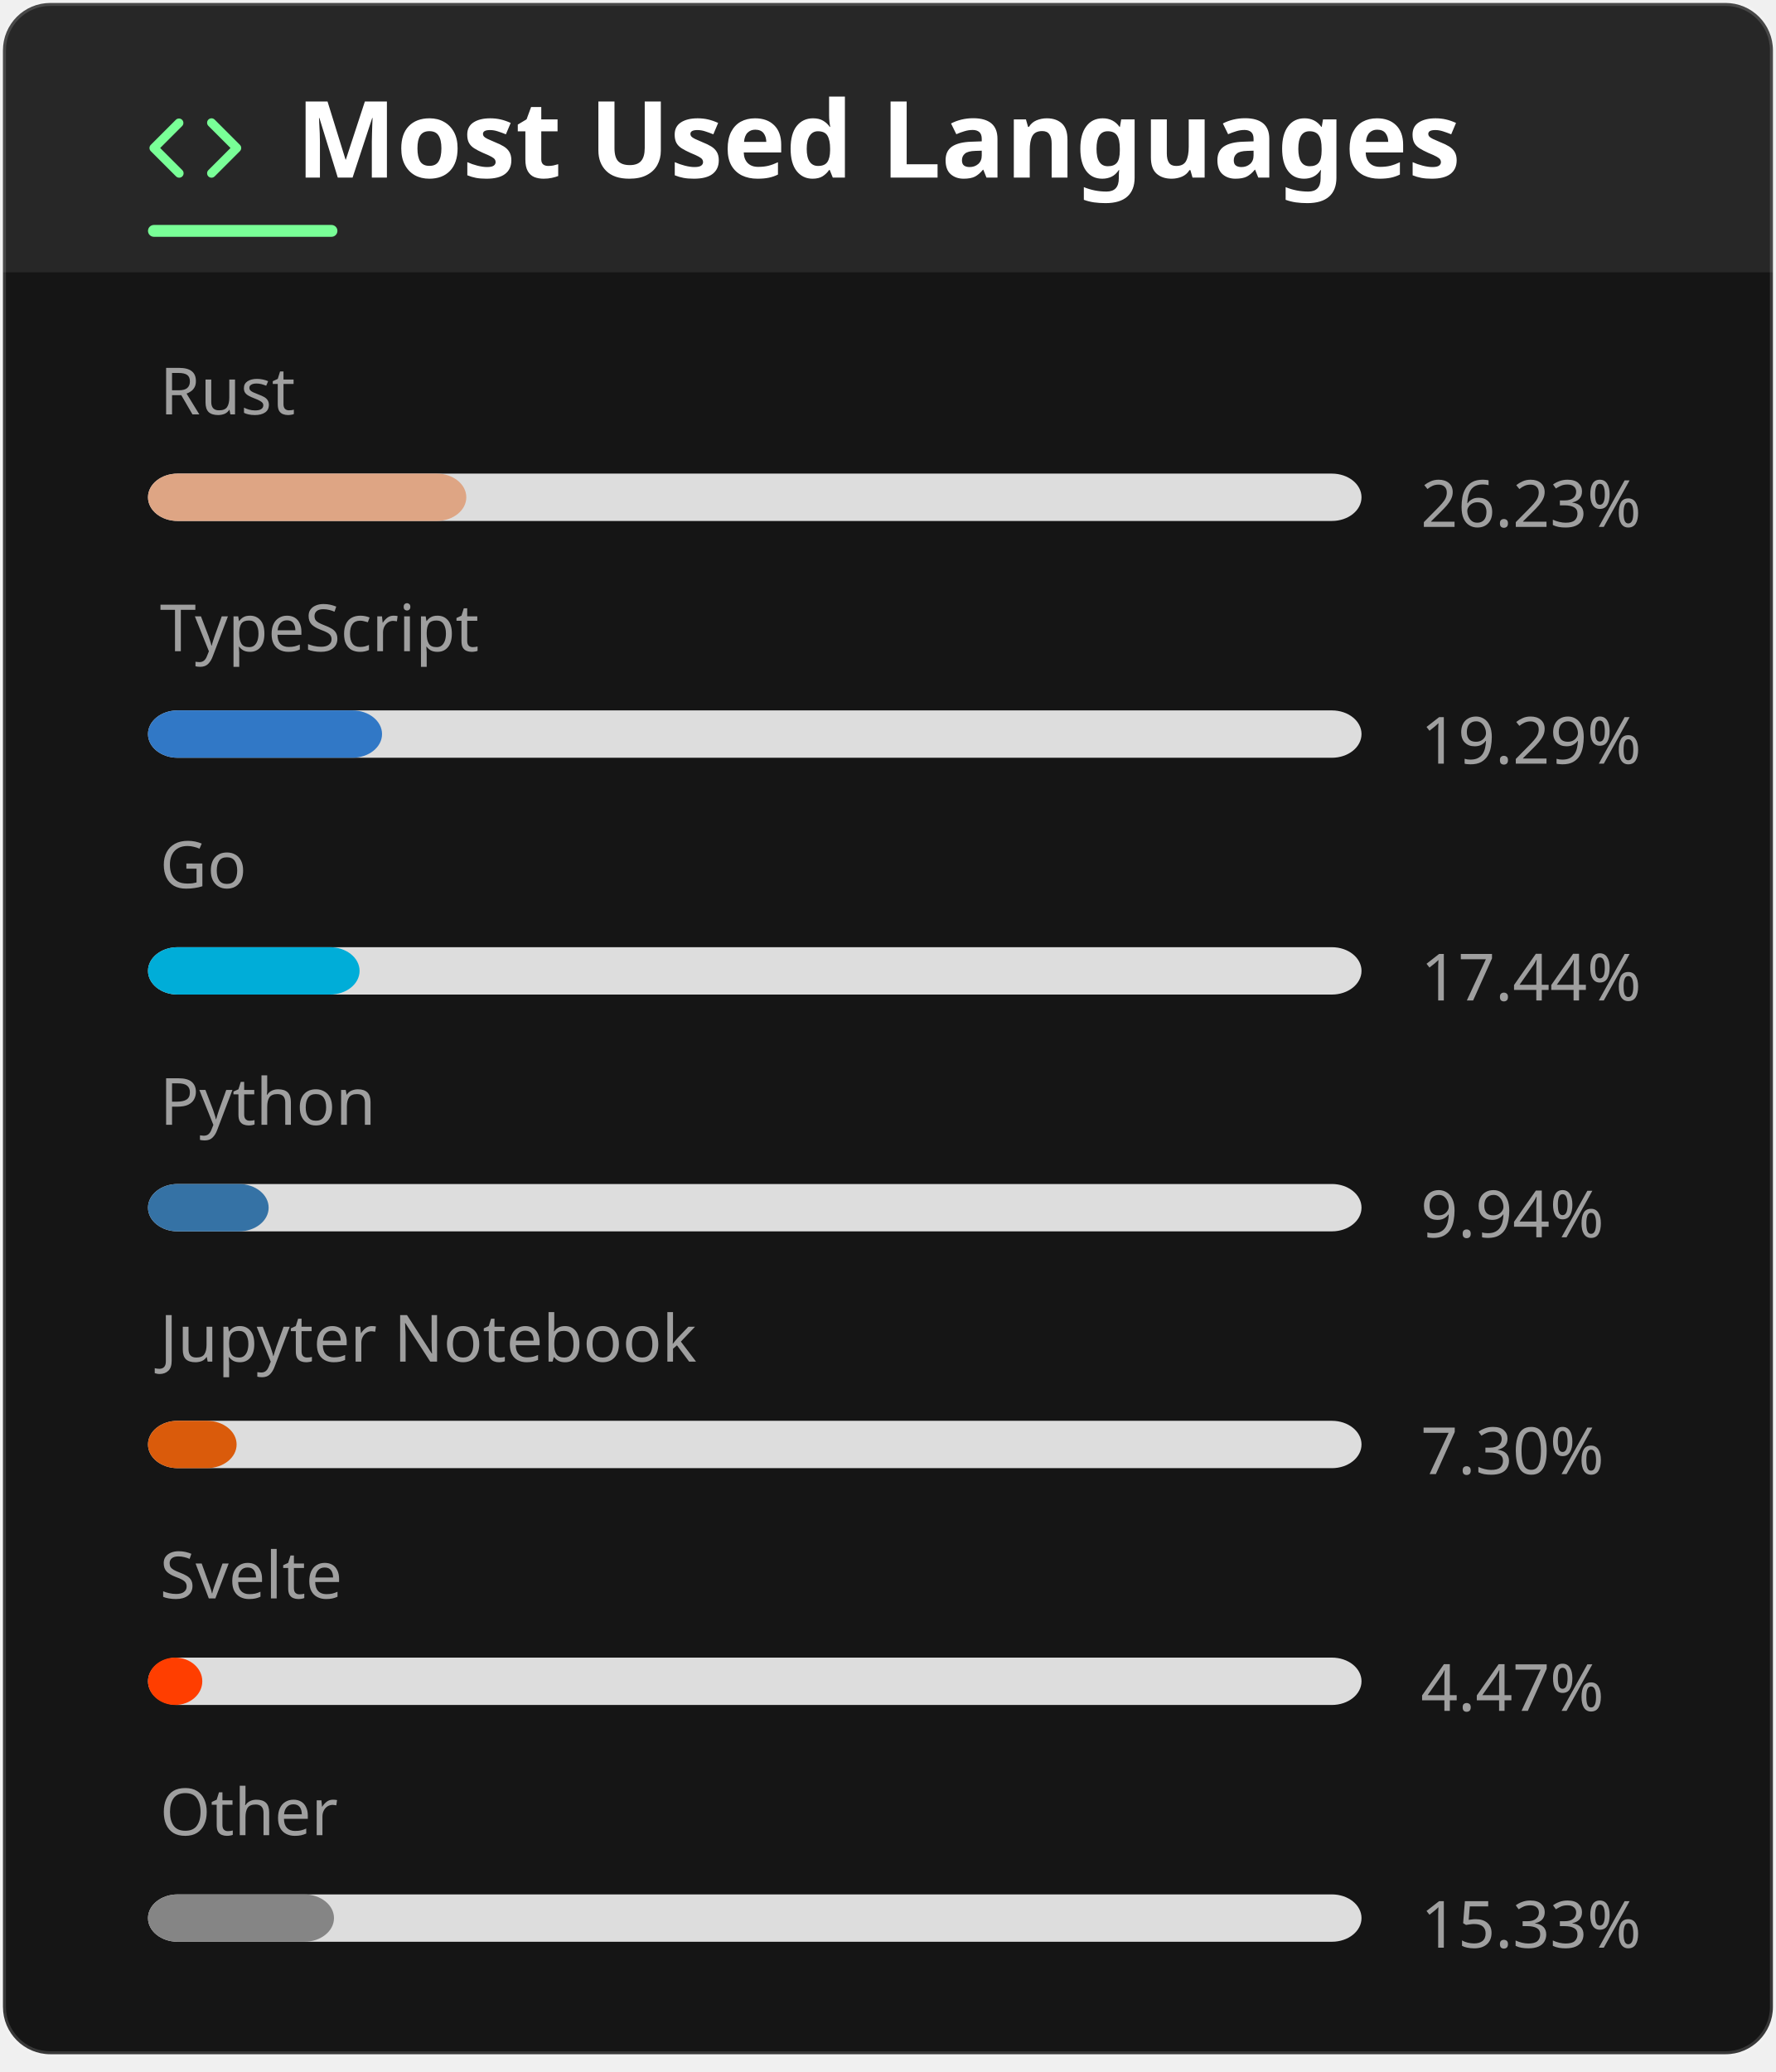
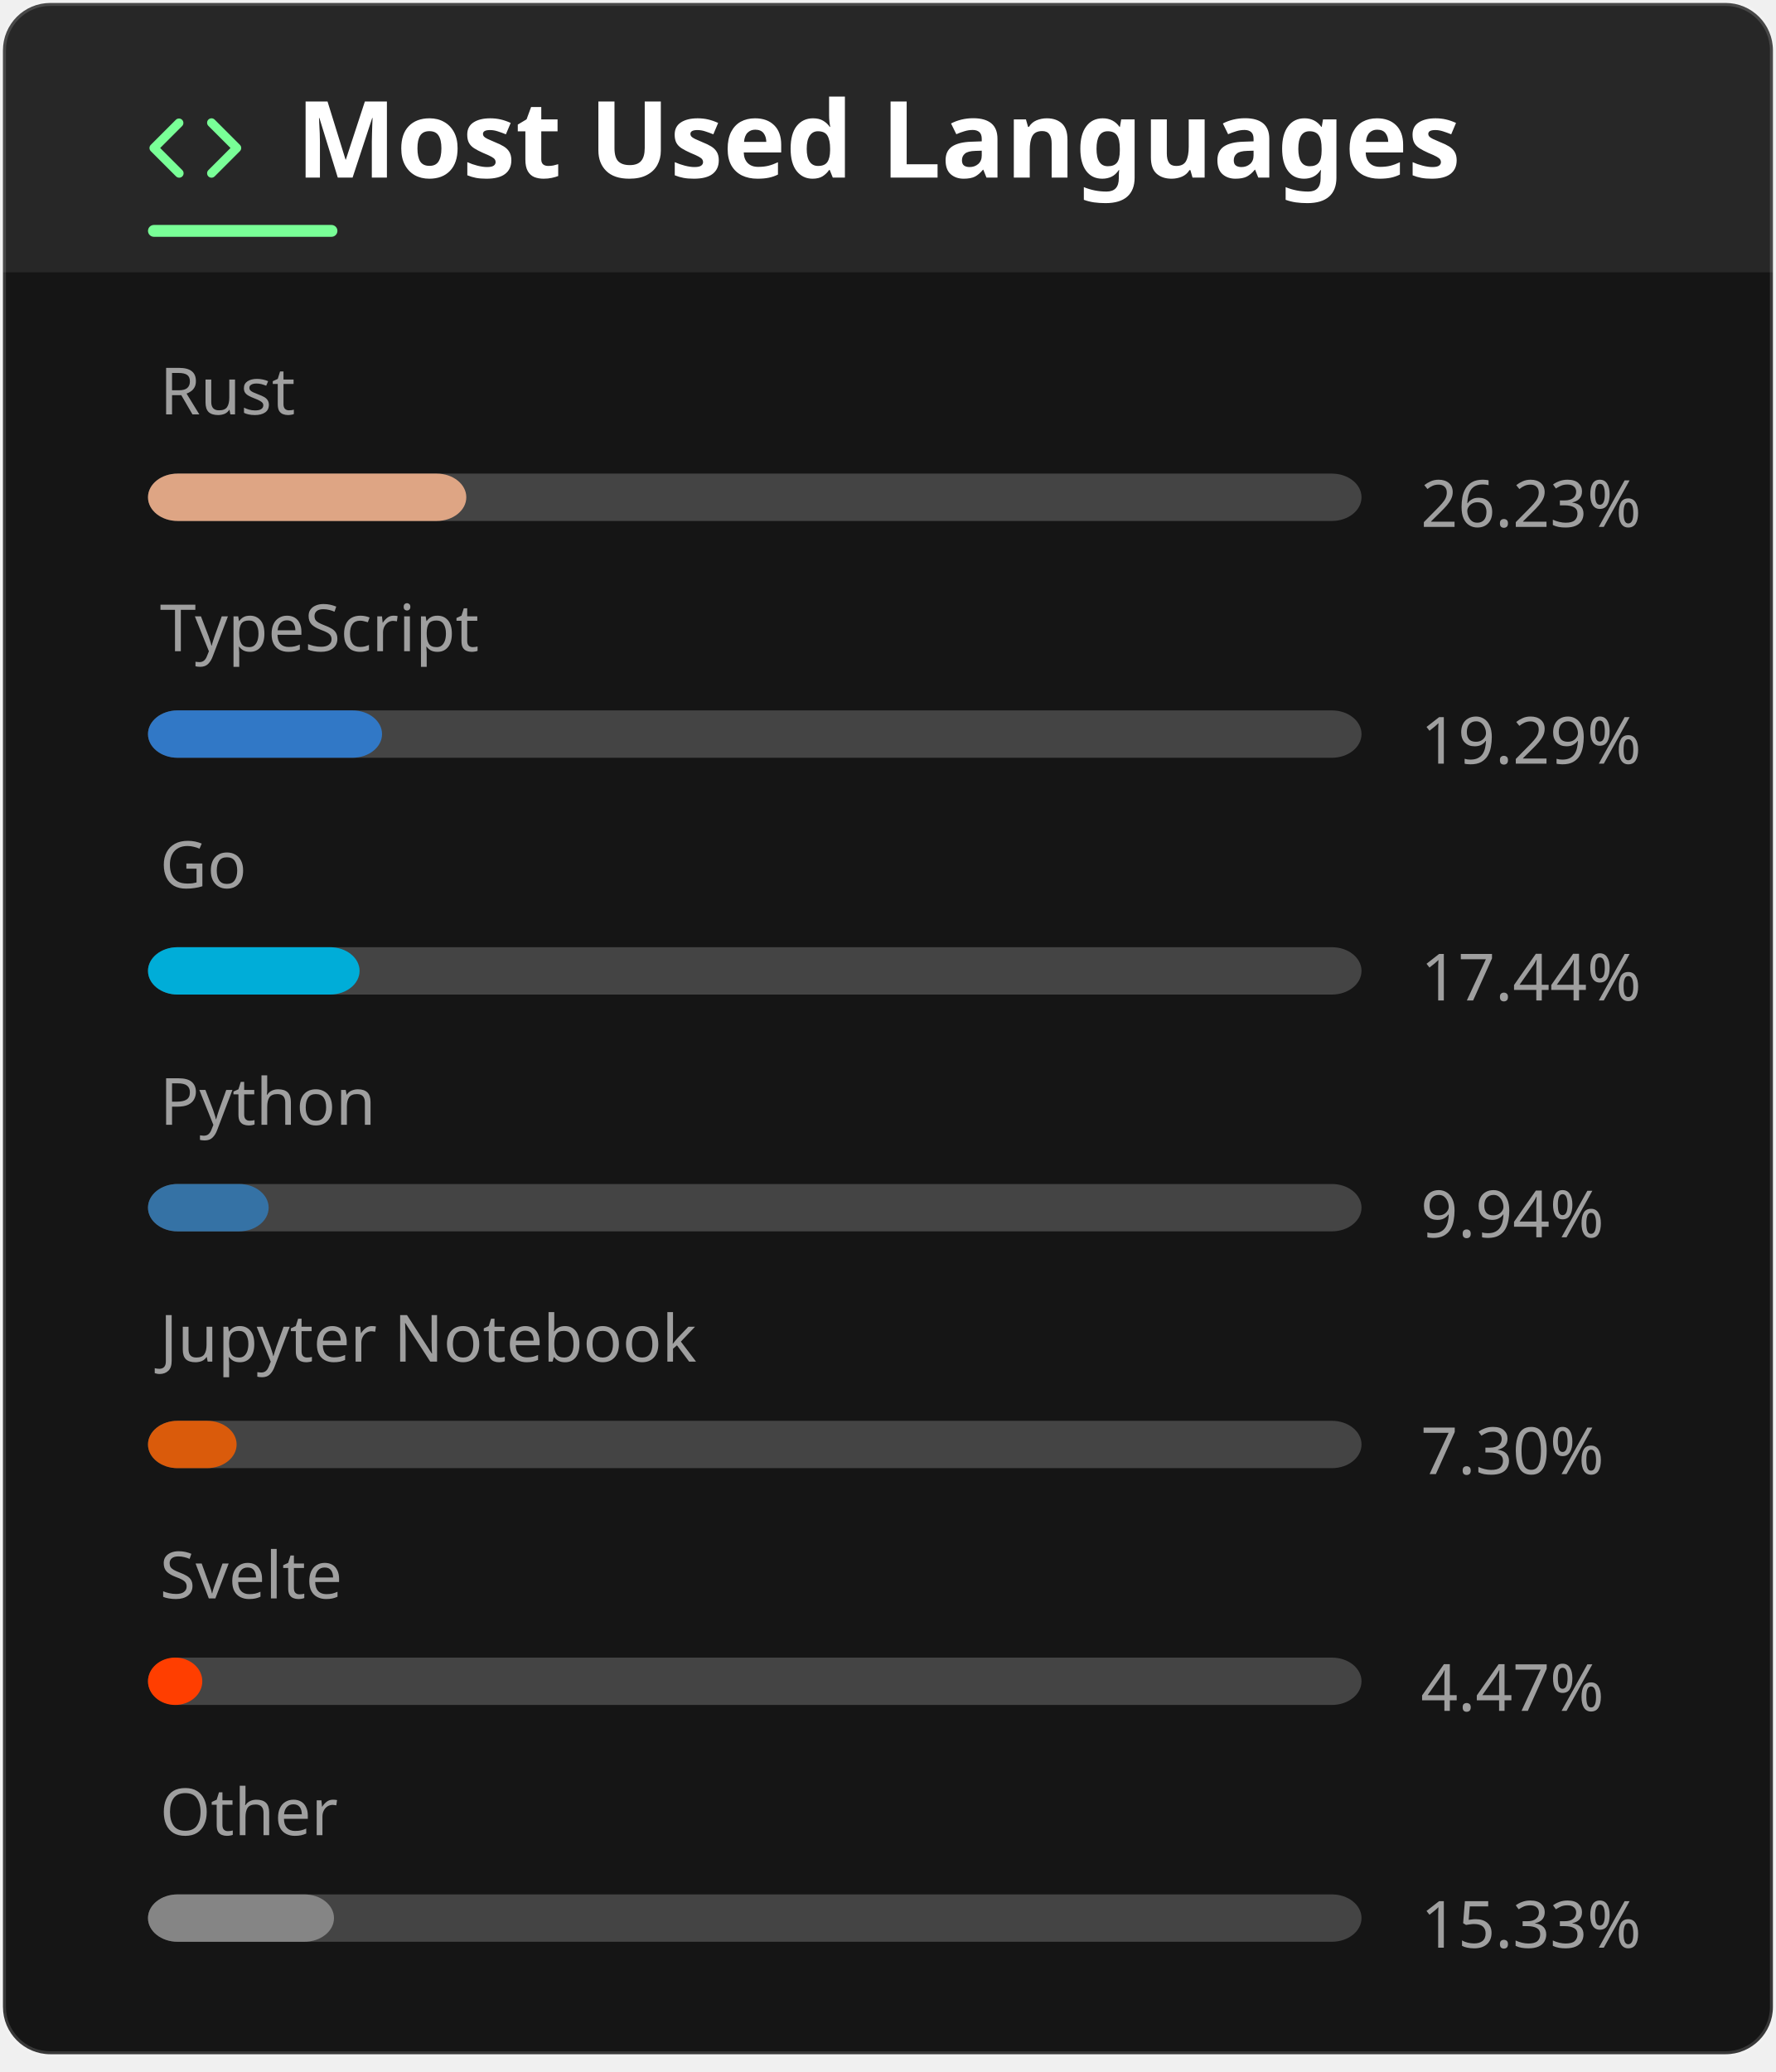
<svg xmlns="http://www.w3.org/2000/svg" width="300" height="350" viewBox="0 0 300 350" fill="none" role="img" aria-labelledby="title-id desc-id">
  <style>
    .header {
      font: 600 18px 'Segoe UI', Ubuntu, "Helvetica Neue", Sans-Serif;
      fill: #fff;
      animation: fadeInAnimation 0.8s ease-in-out backwards;
    }
    /* The icon reads against the title rather than with it, so it keeps its own color. */
    .title-icon {
      fill: #79ff97;
      animation: fadeInAnimation 0.8s ease-in-out backwards;
    }
    .title-accent {
      fill: #79ff97;
      animation: fadeInAnimation 0.8s ease-in-out backwards;
    }
    .title-band {
      fill: #fff;
      opacity: 0.08;
    }
    @supports(-moz-appearance: auto) {
      /* Selector detects Firefox */
      .header {
        font-size: 15.5px;
      }
    }
    @keyframes slideInAnimation {
      from {
        width: 0;
      }
      to {
        width: calc(100%-100px);
      }
    }
    @keyframes growWidthAnimation {
      from {
        width: 0;
      }
      to {
        width: 100%;
      }
    }
    .stat {
      font: 400 14px 'Segoe UI', Ubuntu, "Helvetica Neue", Sans-Serif;
      fill: #9f9f9f;
    }
    @supports(-moz-appearance: auto) {
      /* Selector detects Firefox */
      .stat {
        font-size: 12px;
      }
    }
    .bold {
      font-weight: 600;
    }
    .lang-name {
      font: 400 11px 'Segoe UI', Ubuntu, "Helvetica Neue", Sans-Serif;
      fill: #9f9f9f;
    }
    .stagger {
      animation: fadeInAnimation 0.3s ease-in-out backwards;
    }
    #rect-mask rect {
      animation: slideInAnimation 1s ease-in-out backwards;
    }
    .lang-progress {
      animation: growWidthAnimation 0.6s ease-in-out backwards;
    }
    .progress-background {
-       fill: #ddd;
+       fill: #ffffff33;
    }
    /* Animations */
    @keyframes scaleInAnimation {
      from {
        transform: translate(-5px, 5px) scale(0);
      }
      to {
        transform: translate(-5px, 5px) scale(1);
      }
    }
    @keyframes fadeInAnimation {
      from {
        opacity: 0;
      }
      to {
        opacity: 1;
      }
    }
    @media (prefers-reduced-motion: reduce) {
      * {
        animation-duration: 0s !important;
        animation-delay: 0s !important;
      }
    }
  </style>
  <rect data-testid="card-bg" class="card-bg" x="0.5" y="0.5" rx="8" height="99%" stroke="#ffffff26" width="299" fill="#151515" stroke-opacity="1" />
  <path data-testid="title-band" class="title-band" d="M0.5 8.5a8 8 0 0 1 8 -8h283a8 8 0 0 1 8 8v37.5h-299z" />
  <g data-testid="card-title" transform="translate(25, 30)">
    <g>
      <svg class="title-icon" x="0" y="-13" viewBox="0 0 16 16" version="1.1" width="16" height="16">
        <path d="M4.72 3.22a.75.75 0 0 1 1.06 1.06L2.06 8l3.72 3.72a.75.75 0 1 1-1.06 1.06L.47 8.53a.75.75 0 0 1 0-1.06Zm6.56 0a.75.75 0 1 0-1.06 1.06L13.94 8l-3.72 3.72a.75.75 0 1 0 1.06 1.06l4.25-4.25a.75.75 0 0 0 0-1.06Z" />
      </svg>
    </g>
    <g transform="translate(25, 0)">
      <text x="0" y="0" class="header" data-testid="header">Most Used Languages</text>
    </g>
    <rect data-testid="title-accent" class="title-accent" x="0" y="8" width="32" height="2" rx="1" />
  </g>
  <g data-testid="main-card-body" transform="translate(0, 55)">
    <svg data-testid="lang-items" x="25">
      <g>
        <g class="stagger" style="animation-delay: 450ms">
          <text data-testid="lang-name" x="2" y="15" class="lang-name">Rust</text>
          <text x="215" y="34" class="lang-name">26.23%</text>
          <svg width="205" x="0" y="25">
            <rect data-testid="progress-background" class="progress-background" rx="5" ry="5" x="0" y="0" width="205" height="8" />
            <svg data-testid="lang-progress" width="26.231%">
              <rect width="100%" height="8" fill="#dea584" rx="5" ry="5" x="0" y="0" class="lang-progress" style="animation-delay: 750ms;" />
            </svg>
          </svg>
        </g>
      </g>
      <g transform="translate(0, 40)">
        <g class="stagger" style="animation-delay: 600ms">
          <text data-testid="lang-name" x="2" y="15" class="lang-name">TypeScript</text>
          <text x="215" y="34" class="lang-name">19.29%</text>
          <svg width="205" x="0" y="25">
            <rect data-testid="progress-background" class="progress-background" rx="5" ry="5" x="0" y="0" width="205" height="8" />
            <svg data-testid="lang-progress" width="19.287%">
              <rect width="100%" height="8" fill="#3178c6" rx="5" ry="5" x="0" y="0" class="lang-progress" style="animation-delay: 900ms;" />
            </svg>
          </svg>
        </g>
      </g>
      <g transform="translate(0, 80)">
        <g class="stagger" style="animation-delay: 750ms">
          <text data-testid="lang-name" x="2" y="15" class="lang-name">Go</text>
          <text x="215" y="34" class="lang-name">17.44%</text>
          <svg width="205" x="0" y="25">
            <rect data-testid="progress-background" class="progress-background" rx="5" ry="5" x="0" y="0" width="205" height="8" />
            <svg data-testid="lang-progress" width="17.436%">
              <rect width="100%" height="8" fill="#00ADD8" rx="5" ry="5" x="0" y="0" class="lang-progress" style="animation-delay: 1050ms;" />
            </svg>
          </svg>
        </g>
      </g>
      <g transform="translate(0, 120)">
        <g class="stagger" style="animation-delay: 900ms">
          <text data-testid="lang-name" x="2" y="15" class="lang-name">Python</text>
          <text x="215" y="34" class="lang-name">9.94%</text>
          <svg width="205" x="0" y="25">
            <rect data-testid="progress-background" class="progress-background" rx="5" ry="5" x="0" y="0" width="205" height="8" />
            <svg data-testid="lang-progress" width="9.942%">
              <rect width="100%" height="8" fill="#3572A5" rx="5" ry="5" x="0" y="0" class="lang-progress" style="animation-delay: 1200ms;" />
            </svg>
          </svg>
        </g>
      </g>
      <g transform="translate(0, 160)">
        <g class="stagger" style="animation-delay: 1050ms">
          <text data-testid="lang-name" x="2" y="15" class="lang-name">Jupyter Notebook</text>
          <text x="215" y="34" class="lang-name">7.30%</text>
          <svg width="205" x="0" y="25">
            <rect data-testid="progress-background" class="progress-background" rx="5" ry="5" x="0" y="0" width="205" height="8" />
            <svg data-testid="lang-progress" width="7.303%">
              <rect width="100%" height="8" fill="#DA5B0B" rx="5" ry="5" x="0" y="0" class="lang-progress" style="animation-delay: 1350ms;" />
            </svg>
          </svg>
        </g>
      </g>
      <g transform="translate(0, 200)">
        <g class="stagger" style="animation-delay: 1200ms">
          <text data-testid="lang-name" x="2" y="15" class="lang-name">Svelte</text>
          <text x="215" y="34" class="lang-name">4.47%</text>
          <svg width="205" x="0" y="25">
            <rect data-testid="progress-background" class="progress-background" rx="5" ry="5" x="0" y="0" width="205" height="8" />
            <svg data-testid="lang-progress" width="4.475%">
              <rect width="100%" height="8" fill="#ff3e00" rx="5" ry="5" x="0" y="0" class="lang-progress" style="animation-delay: 1500ms;" />
            </svg>
          </svg>
        </g>
      </g>
      <g transform="translate(0, 240)">
        <g class="stagger" style="animation-delay: 1350ms">
          <text data-testid="lang-name" x="2" y="15" class="lang-name">Other</text>
          <text x="215" y="34" class="lang-name">15.33%</text>
          <svg width="205" x="0" y="25">
            <rect data-testid="progress-background" class="progress-background" rx="5" ry="5" x="0" y="0" width="205" height="8" />
            <svg data-testid="lang-progress" width="15.327%">
              <rect width="100%" height="8" fill="#858585" rx="5" ry="5" x="0" y="0" class="lang-progress" style="animation-delay: 1650ms;" />
            </svg>
          </svg>
        </g>
      </g>
    </svg>
  </g>
</svg>
